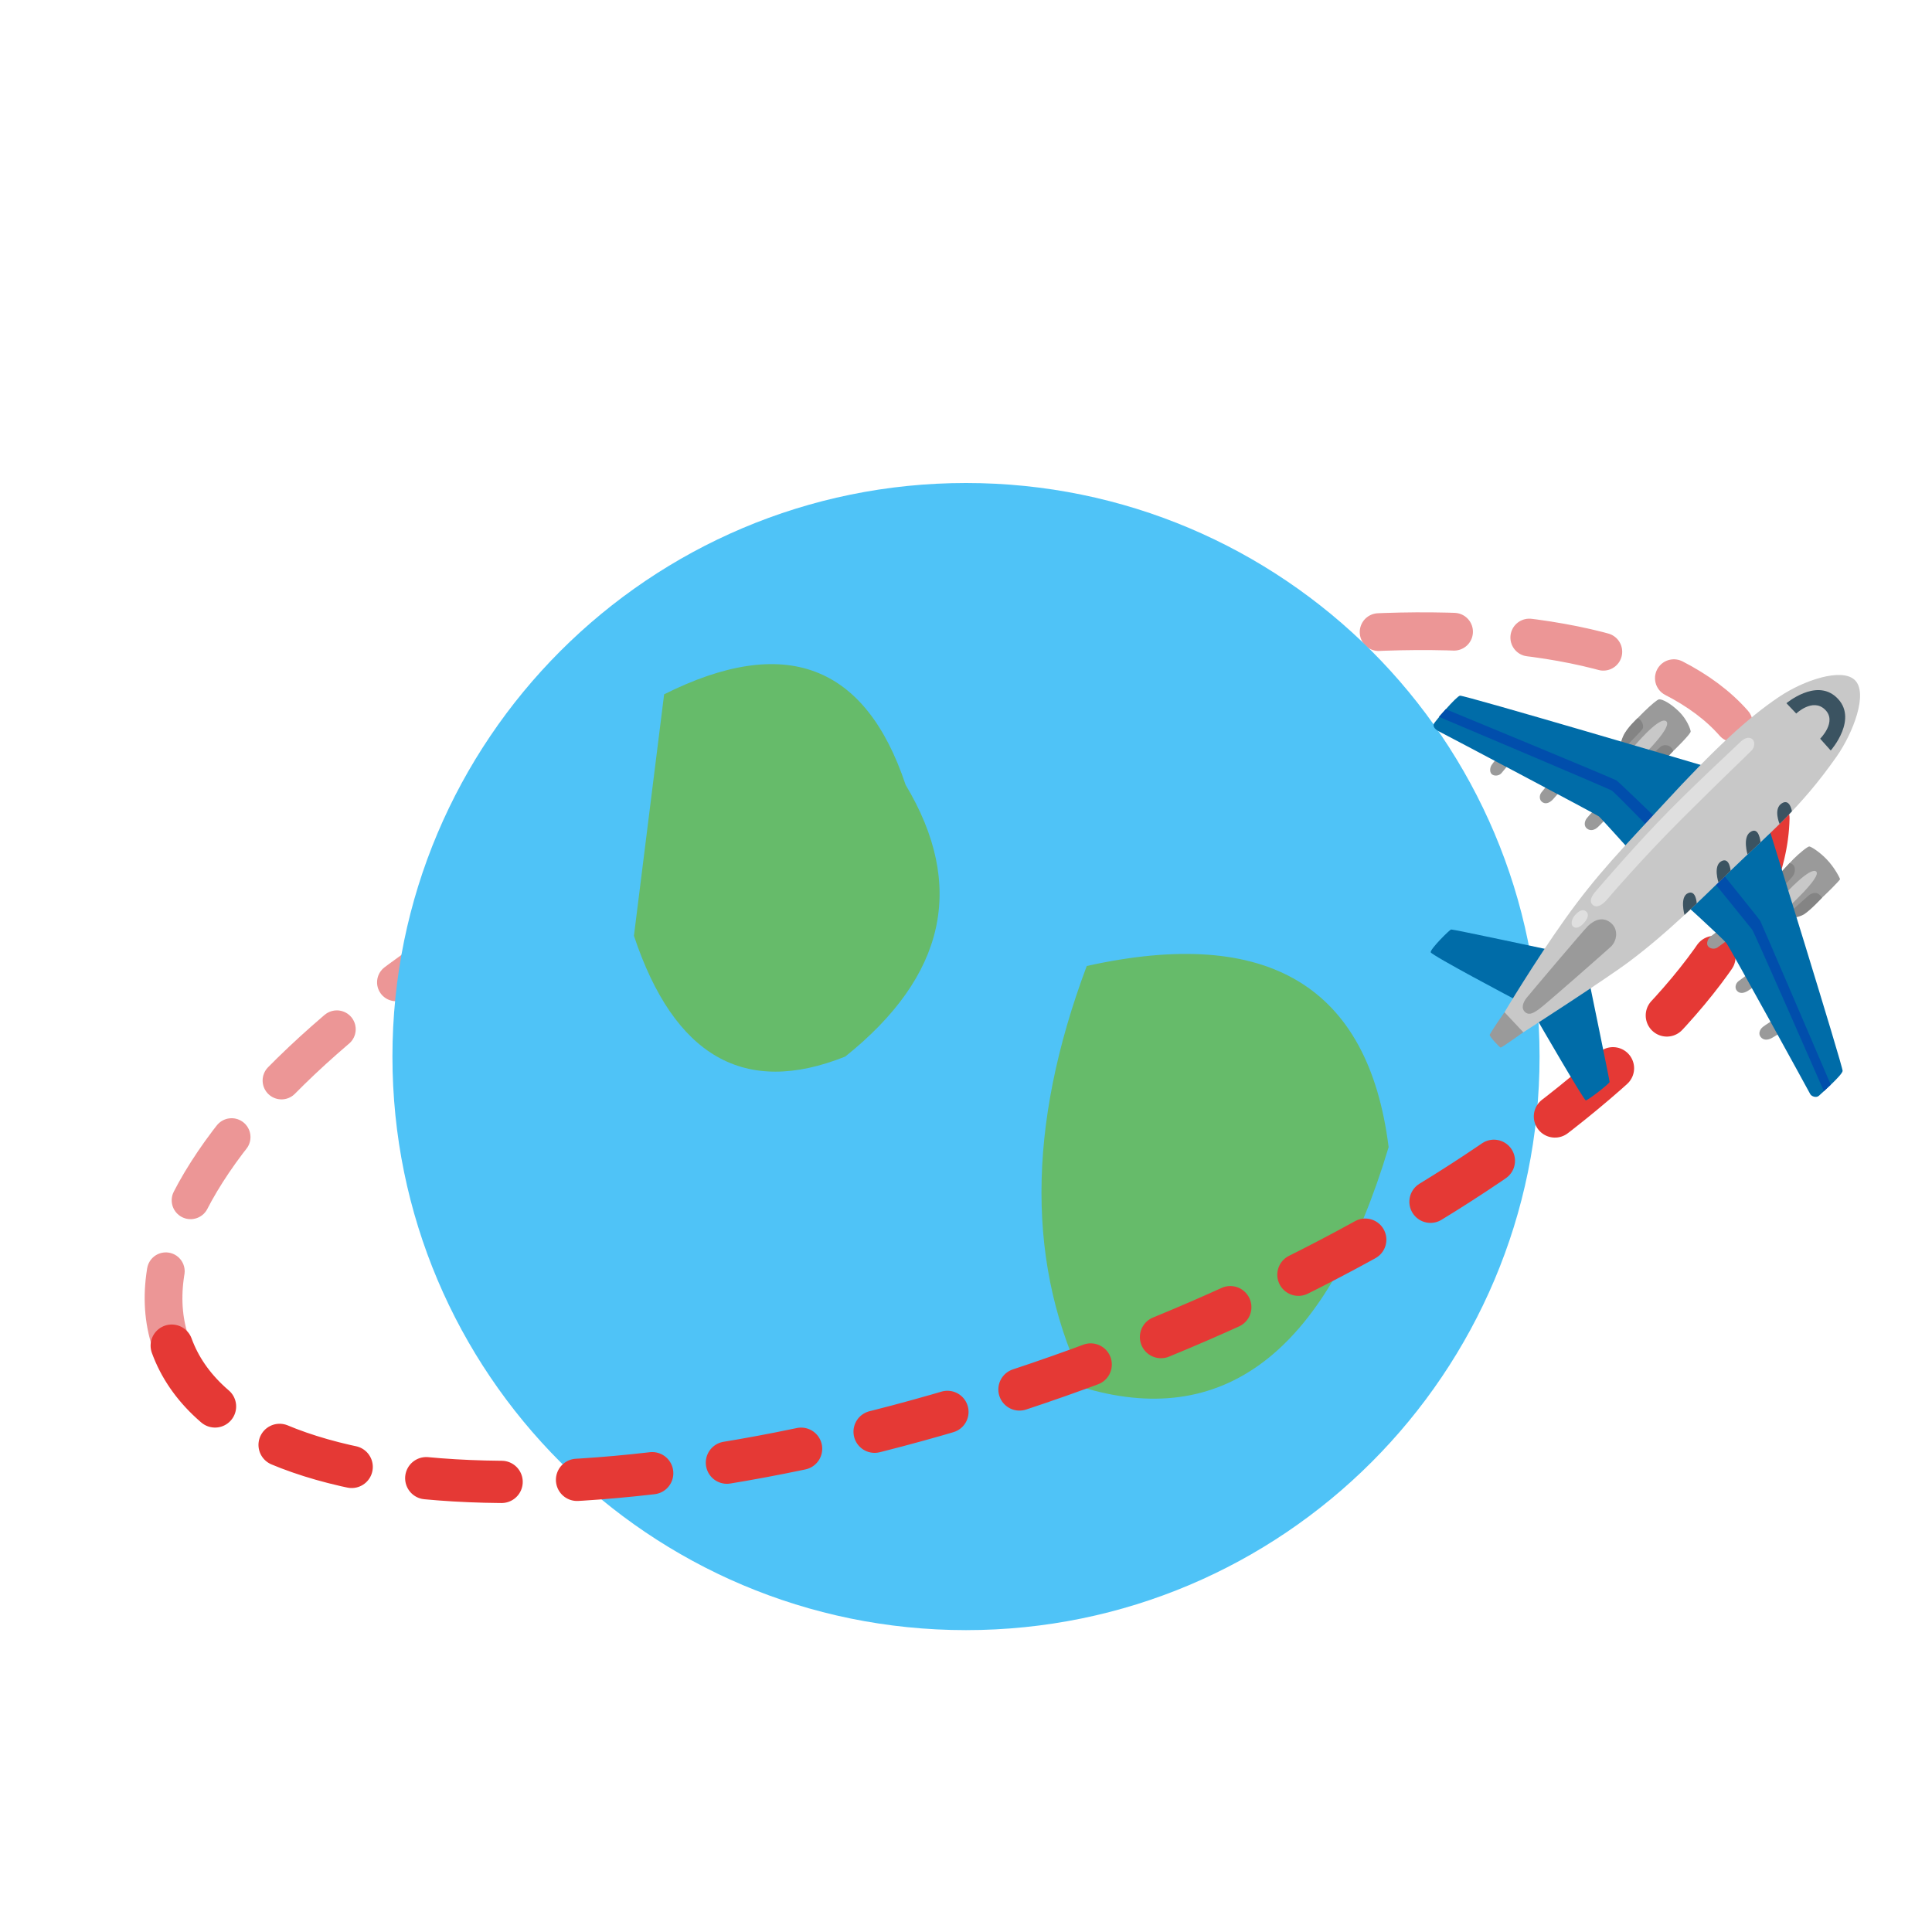
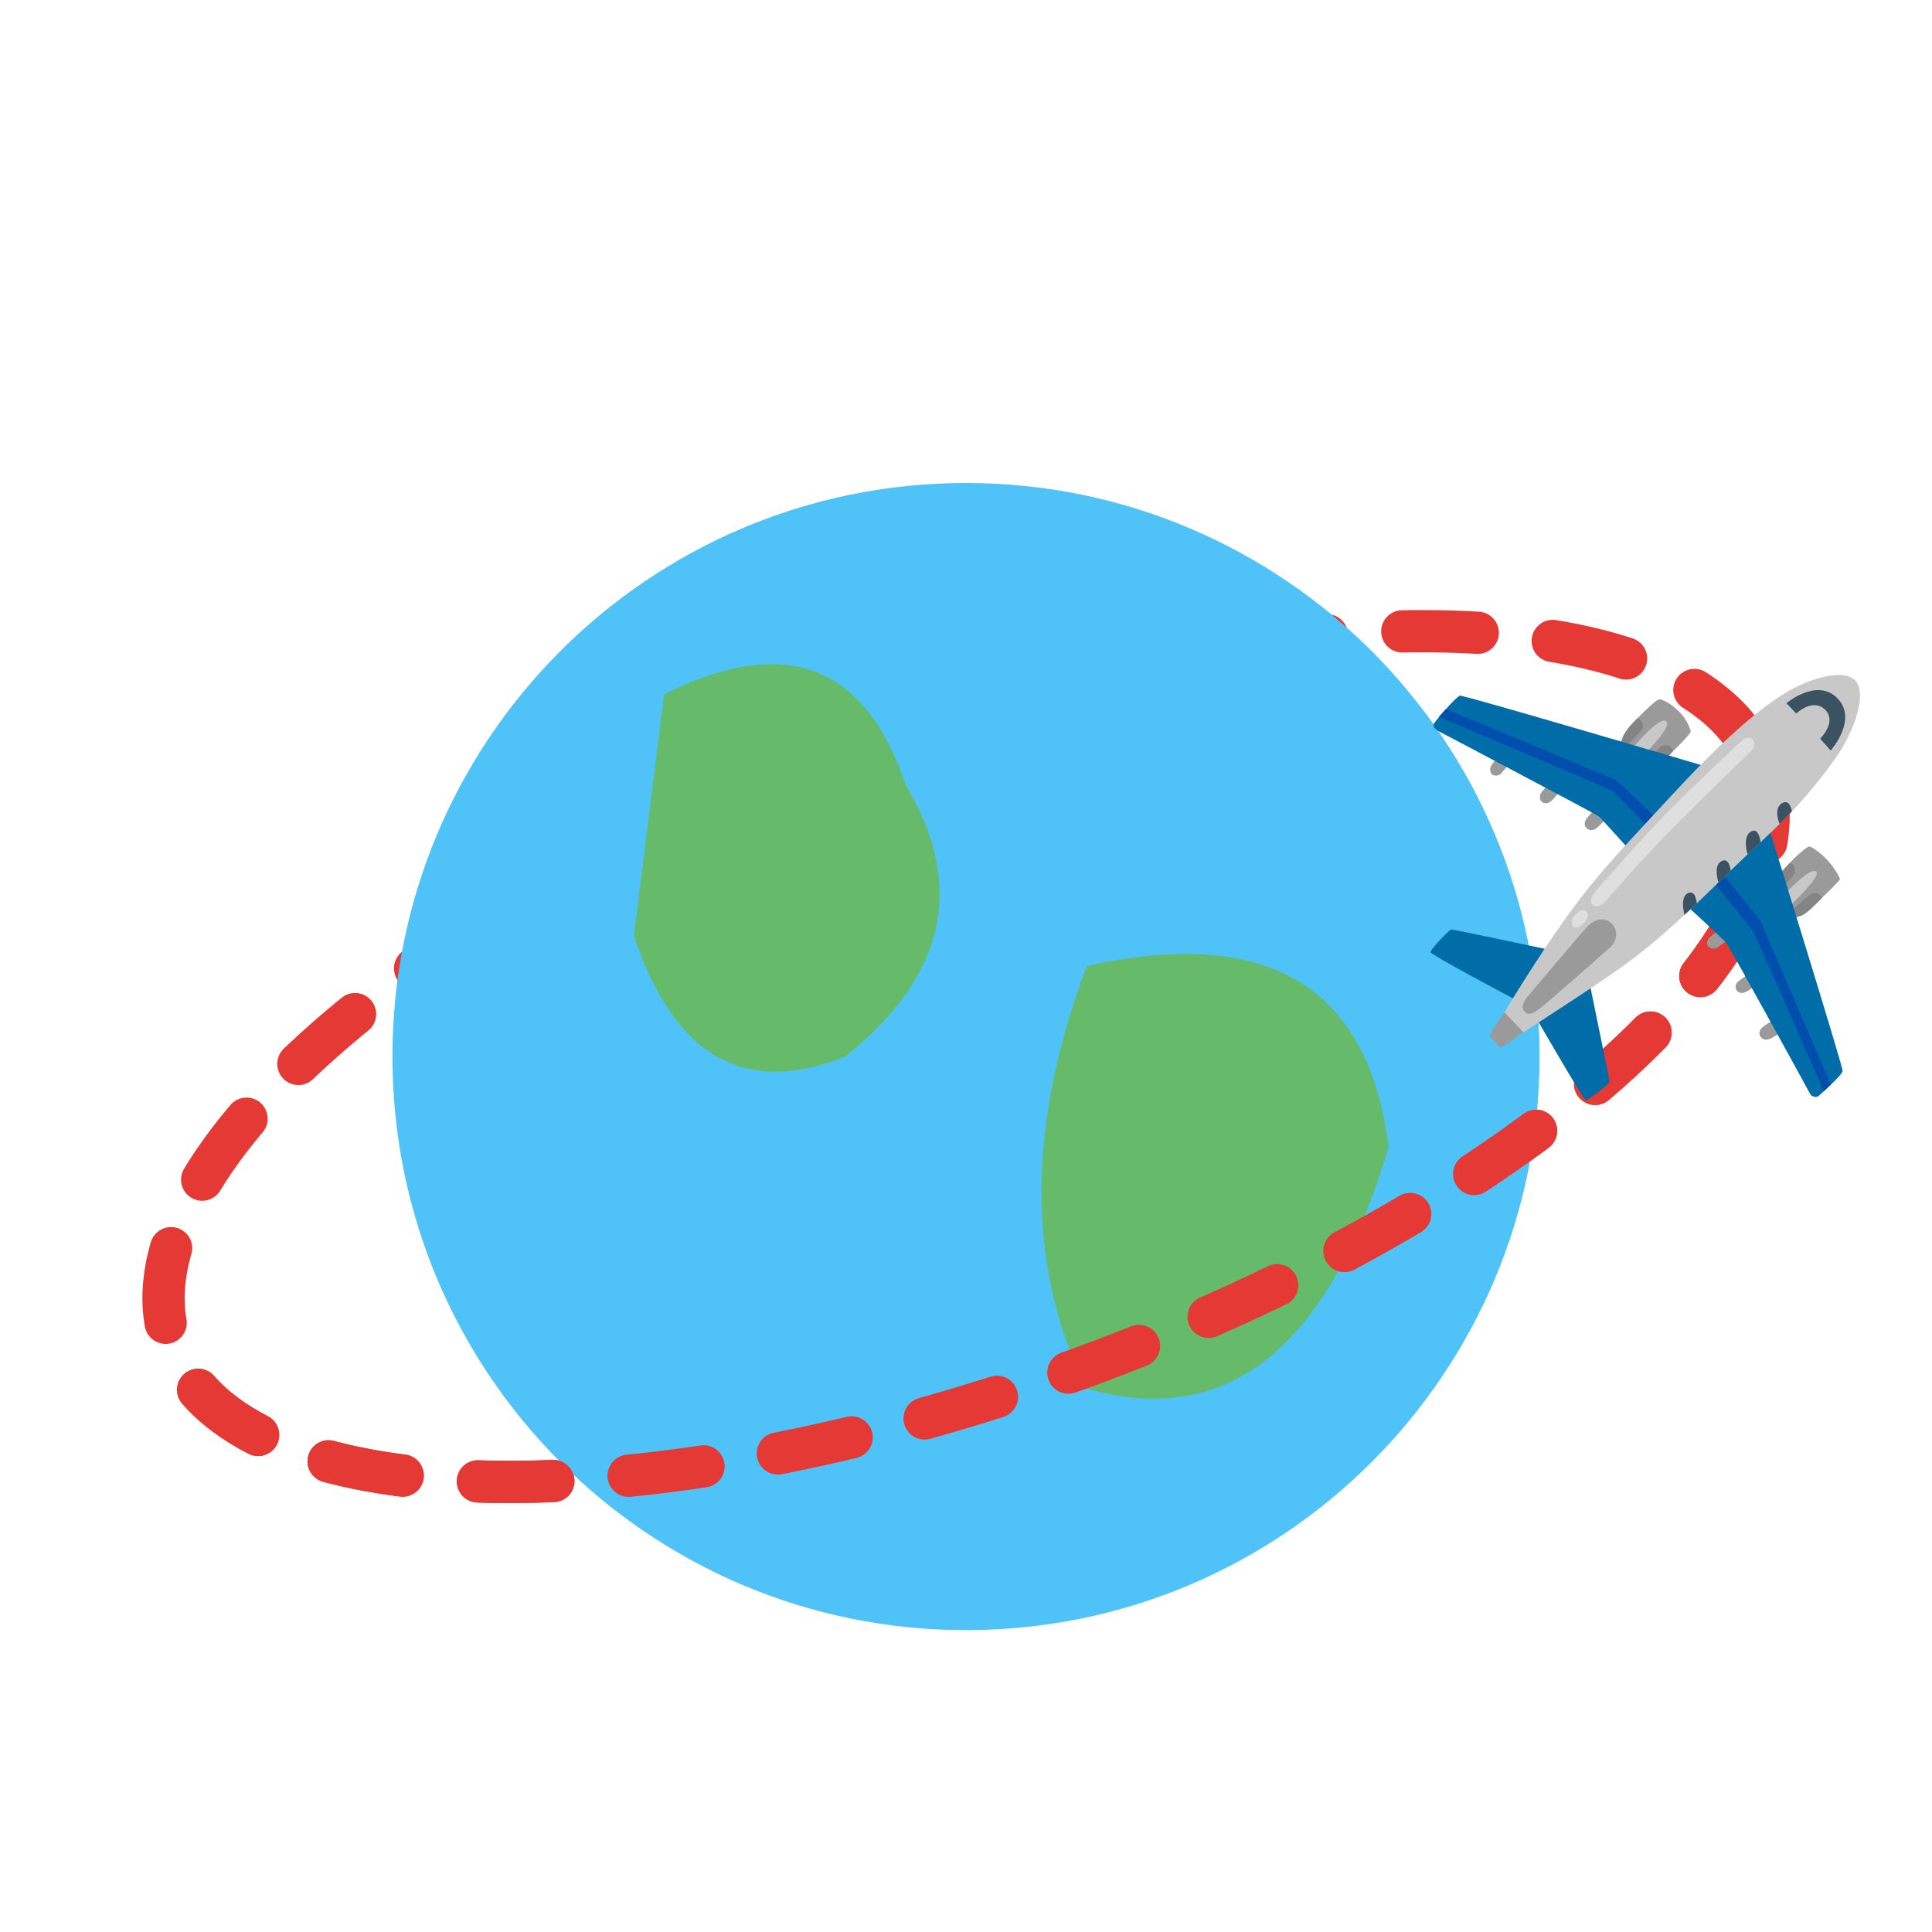
- <svg xmlns="http://www.w3.org/2000/svg" viewBox="0 0 128 128" width="128" height="128">
+ <svg xmlns="http://www.w3.org/2000/svg" xmlns:xlink="http://www.w3.org/1999/xlink" viewBox="0 0 128 128" width="128" height="128">
+   <defs>
+     <clipPath id="front">
+       <rect x="0" y="70" width="128" height="40" />
+     </clipPath>
+   </defs>
  <g transform="rotate(-20 64 70)">
-     <path d="M8,70 A56,22 0 0 1 120,70" fill="none" stroke="#E57373" stroke-width="2.5" stroke-dasharray="5 5" stroke-linecap="round" opacity=".75" />
+     <ellipse id="orbit" cx="64" cy="70" rx="56" ry="22" fill="none" stroke="#E53935" stroke-width="2.8" stroke-dasharray="5 5" stroke-linecap="round" />
  </g>
  <circle cx="64" cy="70" r="38" fill="#4FC3F7" />
  <path d="M44,46 Q56,40 60,52 Q66,62 56,70 Q46,74 42,62 Z M72,64 Q90,60 92,76 Q86,96 72,92 Q66,80 72,64 Z" fill="#66BB6A" />
  <g transform="rotate(-20 64 70)">
-     <path d="M8,70 A56,22 0 0 0 120,70" fill="none" stroke="#E53935" stroke-width="2.8" stroke-dasharray="5 5" stroke-linecap="round" />
+     <use href="#orbit" xlink:href="#orbit" clip-path="url(#front)" />
  </g>
  <svg x="94" y="44" width="30" height="30" viewBox="0 0 128 128">
    <path style="fill:#006CA8;" d="M37.08,80.79c0,0-27.47-5.87-27.94-5.78c-0.47,0.09-5.97,5.59-5.78,6.44 C3.55,82.31,27.61,95,27.61,95l6.91-7.29L37.08,80.79z" />
    <path style="fill:#006CA8;" d="M33.29,100.21c0,0,13.35,23.11,13.92,23.11s6.72-4.74,6.72-5.21c0-0.47-5.68-28.03-5.68-28.03 l-9.76,1.14L33.29,100.21z" />
    <path style="fill:#9A9A9A;" d="M22.79,25.78c0,0-1.92,2.17-2.33,2.94s-0.48,2.09,0.4,2.56c0.88,0.47,1.95,0.15,2.48-0.44 c0.53-0.59,3.14-3.8,3.14-3.8S23.02,25.6,22.79,25.78z" />
    <path style="fill:#9A9A9A;" d="M36.81,33.63c0,0-1.55,1.84-2.18,2.68c-0.61,0.81-0.6,2.08,0.25,2.68c1.22,0.86,2.43-0.1,3.09-0.81 c0.61-0.66,2.33-2.68,2.33-2.68L36.81,33.63z" />
    <path style="fill:#9A9A9A;" d="M50.08,40.77c0,0-2.03,2.03-2.63,2.84c-0.67,0.89-0.82,2.19,0.1,2.89c1.01,0.76,2.13,0.41,3.04-0.41 c0.91-0.81,2.94-3.04,2.94-3.04L50.08,40.77z" />
    <path style="fill:#9A9A9A;" d="M85.11,75.05c0,0-2.38,1.65-2.97,2.29c-0.58,0.64-0.97,1.92-0.22,2.59c0.74,0.67,1.86,0.61,2.52,0.17 c0.66-0.44,3.96-2.93,3.96-2.93S85.38,74.94,85.11,75.05z" />
    <path style="fill:#9A9A9A;" d="M93.13,87.61c0,0-1.97,1.38-2.79,2.03c-0.8,0.63-1.11,1.86-0.44,2.66c0.95,1.14,2.38,0.53,3.19,0.01 c0.76-0.48,2.94-2,2.94-2L93.13,87.61z" />
    <path style="fill:#9A9A9A;" d="M100.47,100.45c0,0-2.45,1.48-3.24,2.12c-0.86,0.71-1.32,1.93-0.59,2.83c0.8,0.98,1.97,0.9,3.05,0.34 s3.58-2.24,3.58-2.24L100.47,100.45z" />
    <path style="fill:#9A9A9A;" d="M57.27,23.73c0,0-0.35-2.33,1.54-4.96c1.89-2.63,8.16-8.77,9.13-8.82s3.29,1.18,5.62,3.47 c2.22,2.17,3.25,4.96,3.29,5.62c0.04,0.66-4.34,5-5.48,6.05c-1.14,1.05-4.21,4.47-4.21,4.47L57.27,23.73z" />
    <path style="fill:#C8C8C8;" d="M60.13,24.08c0,0,7.68-9.39,9.74-7.98c2.08,1.42-6.23,9.48-6.23,9.48L60.13,24.08z" />
    <path style="fill:#848484;" d="M58.37,23.48c0,0,4.35-4.41,4.83-5.11c0.48-0.7,0.04-1.75-0.35-2.33c-0.39-0.57-0.99-0.79-0.99-0.79 s-3.07,2.75-4.12,5.16c-0.82,1.87-0.68,2.82-0.68,2.82L58.37,23.48z" />
    <path style="fill:#848484;" d="M65.86,25.75c0,0,1.65-1.71,2.48-2.39c0.75-0.61,1.86-0.55,2.52-0.16c0.85,0.5,1.05,1.36,1.05,1.36 l-3.06,3.25L65.86,25.75z" />
    <path style="fill:#9A9A9A;" d="M101.96,59.45c0,0,2.51-2.92,3.97-4.38c1.51-1.51,3.97-3.56,4.47-3.52c0.5,0.05,2.71,1.39,4.79,3.52 c2.37,2.42,3.84,5.43,3.88,5.71c0.05,0.27-4.38,4.7-6.35,6.39c-1.41,1.21-10.18,4.79-10.18,4.34 C102.56,71.05,101.96,59.45,101.96,59.45z" />
    <path style="fill:#C8C8C8;" d="M103.41,65.1c0,0,7.26-7.96,8.92-6.47c1.66,1.49-8.31,10.45-8.31,10.45L103.41,65.1z" />
    <path style="fill:#848484;" d="M102.87,63.1c0,0,2.07-2.28,2.65-2.92c0.94-1.03,0.88-2.41,0.6-3.01c-0.36-0.77-1.29-0.95-1.29-0.95 l-3.45,3.67L102.87,63.1z" />
    <path style="fill:#848484;" d="M105.38,69.71c0,0,4.16-3.75,4.87-4.34c0.71-0.59,1.86-1.01,2.77-0.38c0.68,0.47,0.98,1.04,0.98,1.04 s-3.2,3.48-5.13,4.71c-1.21,0.77-4.07,1.21-4.07,1.21L105.38,69.71z" />
    <path style="fill:#006CA8;" d="M11.65,8.92C10.67,9,4.46,16.34,4.24,16.88s0,1.42,1.53,2.18C7.29,19.82,50.24,42.5,50.9,43.04 c0.65,0.55,9.16,10.03,9.16,10.03s21.04-14.5,20.93-14.93c-0.11-0.44-0.76-9.48-0.76-9.48S13.07,8.81,11.65,8.92z" />
    <path style="fill:#006CA8;" d="M73.03,65.83c0,0,12.86,11.66,13.95,13.08c1.09,1.42,23.33,41.97,23.66,42.62 c0.33,0.65,1.74,1.2,2.51,0.44s6.54-5.78,6.65-6.98c0.11-1.2-21.37-70.42-21.37-70.42l-16.57,6L73.03,65.83z" />
    <path style="fill:#014EAC;" d="M66.81,43.26c0,0-10.14-9.81-10.9-10.36C55.15,32.36,7.62,12.74,7.62,12.74l-1.95,2.15 c0,0,48.18,20.35,48.95,20.89c0.77,0.54,10.2,10.2,10.2,10.2L66.81,43.26z" />
    <path style="fill:#014EAC;" d="M82.4,60.45c0,0,11.17,13.72,11.84,14.61s20.26,45.65,20.26,45.65l1.95-1.82 c0,0-19.57-45.67-19.92-46.29c-0.35-0.62-13.36-16.7-13.36-16.7L82.4,60.45z" />
    <path style="fill:#9A9A9A;" d="M24.22,98.4c0,0-4.18,5.98-4.18,6.45c0,0.48,2.8,3.54,3.12,3.54s6.4-4.34,6.4-4.34l-0.85-4.34 L24.22,98.4z" />
    <path style="fill:#C8C8C8;" d="M24.22,98.4c0,0,8.28-13.93,17.15-26.38c9.11-12.79,16.5-20.16,27.86-32.52 c14.25-15.5,23.74-24.28,32.52-30.19c7.28-4.9,17.68-8.22,21.39-4.91c4.07,3.64-0.42,15.12-4.99,21.66 c-10.37,14.84-19.27,21.9-29.48,31.81c-10.07,9.77-18.58,18.25-29.12,26.16c-7.1,5.33-30,20.04-30,20.04L24.22,98.4z" />
    <path style="fill:#3B5361;" d="M103.92,11.05l2.77,2.92c0,0,4.64-4.47,8.11-1.14c3.56,3.41-1.35,8.25-1.35,8.25l2.99,3.34 c0,0,8.11-9.18,1.49-15.15C112.17,4.07,103.92,11.05,103.92,11.05z" />
    <path style="fill:#9A9A9A;" d="M47.84,74c-1.29,1.24-16.53,19.28-17.38,20.35c-1.09,1.38-1.59,3.04-0.36,4.06 c1.23,1.01,2.56,0.01,3.77-0.8c1.52-1.01,19.18-16.59,20.35-17.67c1.88-1.74,2.2-4.88,0.22-6.66C52.26,71.32,49.8,72.12,47.84,74z" />
    <path style="fill:#DFDFDF;" d="M47.29,69.91c-0.87-0.75-1.95-0.25-3.09,0.98c-0.98,1.07-1.43,2.73-0.45,3.4 c0.98,0.67,2.28-0.31,3.09-1.3C47.65,72.01,48.27,70.76,47.29,69.91z" />
    <path style="fill:#DFDFDF;" d="M50.11,64.09c-0.9,1.03-2.21,2.73-0.98,3.94c1.21,1.19,3.04-0.32,3.84-1.22 c0.79-0.9,9.84-11.52,21.29-22.96c11.18-11.18,18.7-18.25,19.86-19.49c0.98-1.05,0.89-2.72,0.03-3.25 c-1.02-0.63-2.15-0.23-3.55,1.17c-1.4,1.4-10.9,10.09-19.86,19.15S51.23,62.8,50.11,64.09z" />
    <path style="fill:#3B5361;" d="M105.47,41.61c0,0-0.55-3.72-2.86-2.26c-2.48,1.57-0.63,5.83-0.63,5.83s0.93-0.87,1.92-1.91 C104.72,42.42,105.2,41.92,105.47,41.61z" />
    <path style="fill:#3B5361;" d="M96.6,50.36c0,0-0.39-4.77-3.01-2.81c-2.09,1.57-0.67,6.26-0.67,6.26s1.2-1.09,1.98-1.83 C95.69,51.23,96.6,50.36,96.6,50.36z" />
    <path style="fill:#3B5361;" d="M88.14,58.38c0,0-0.3-3.96-2.65-2.65c-2.35,1.31-0.78,5.99-0.78,5.99s1.04-0.94,1.74-1.64 S88.14,58.38,88.14,58.38z" />
    <path style="fill:#3B5361;" d="M78.56,67.64c0,0-0.18-3.94-2.49-2.89c-2.4,1.09-0.96,6.14-0.96,6.14s1.17-1.09,1.82-1.7 C77.59,68.59,78.56,67.64,78.56,67.64z" />
  </svg>
</svg>
